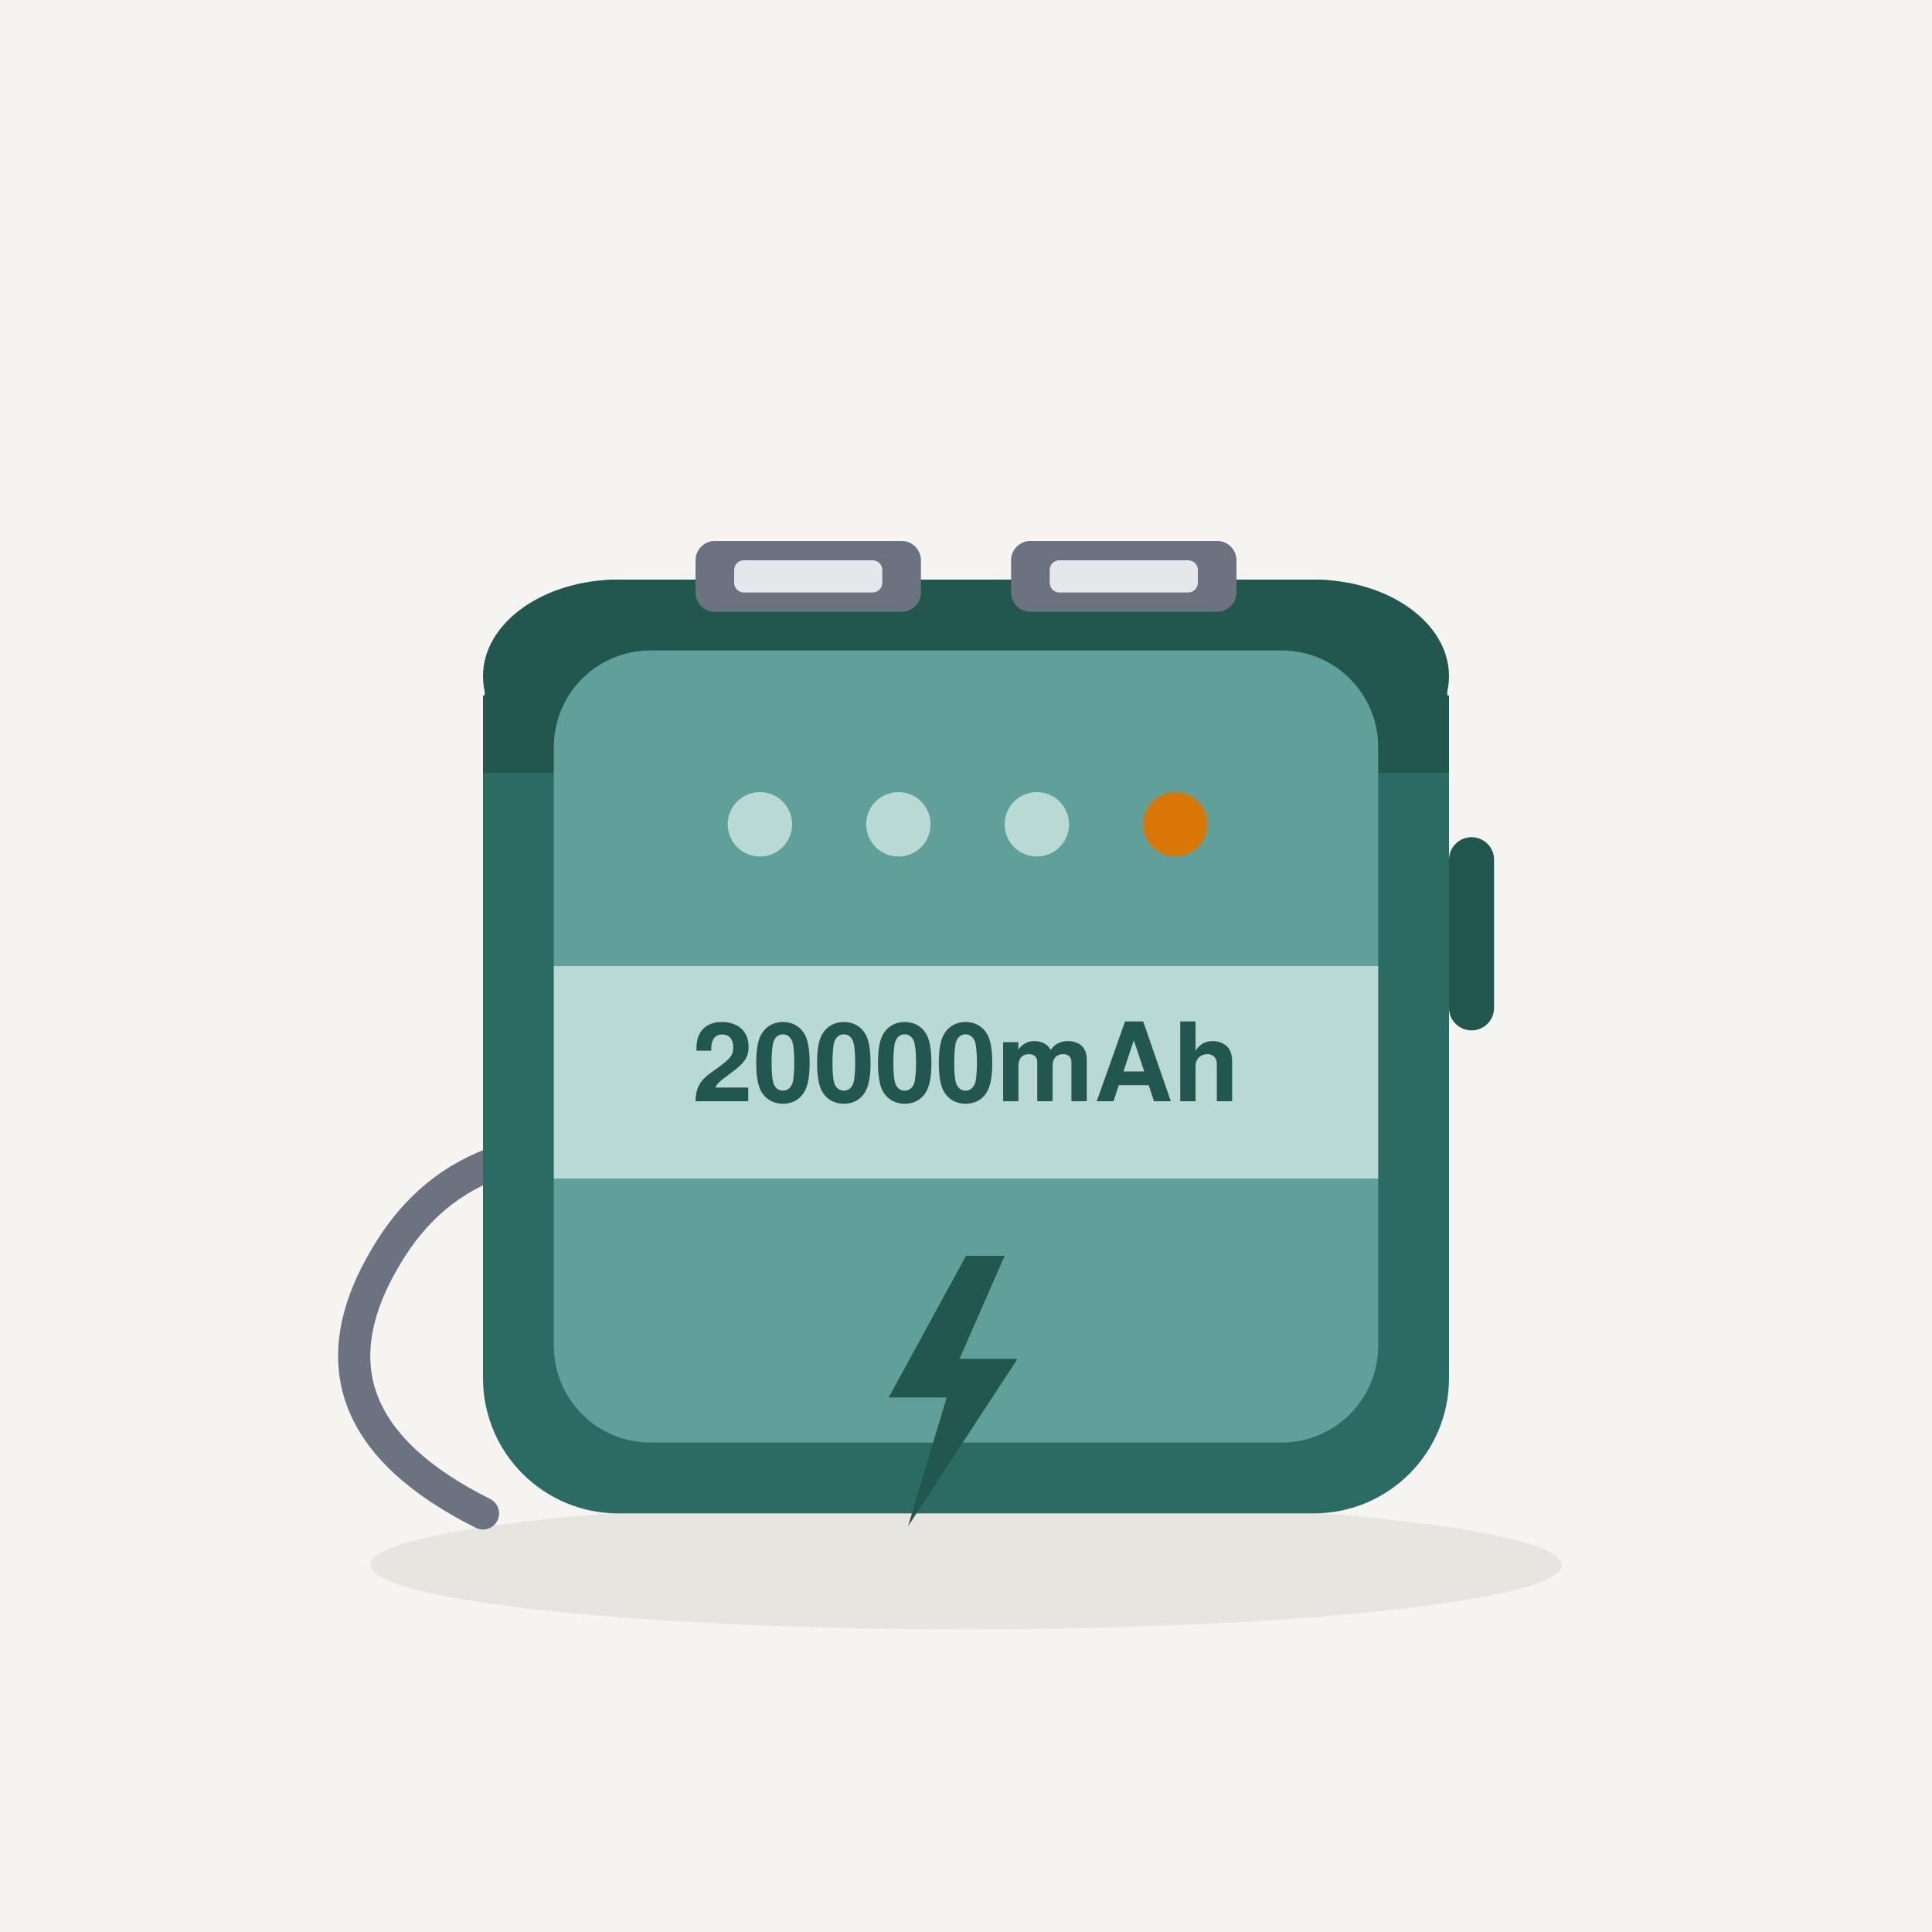
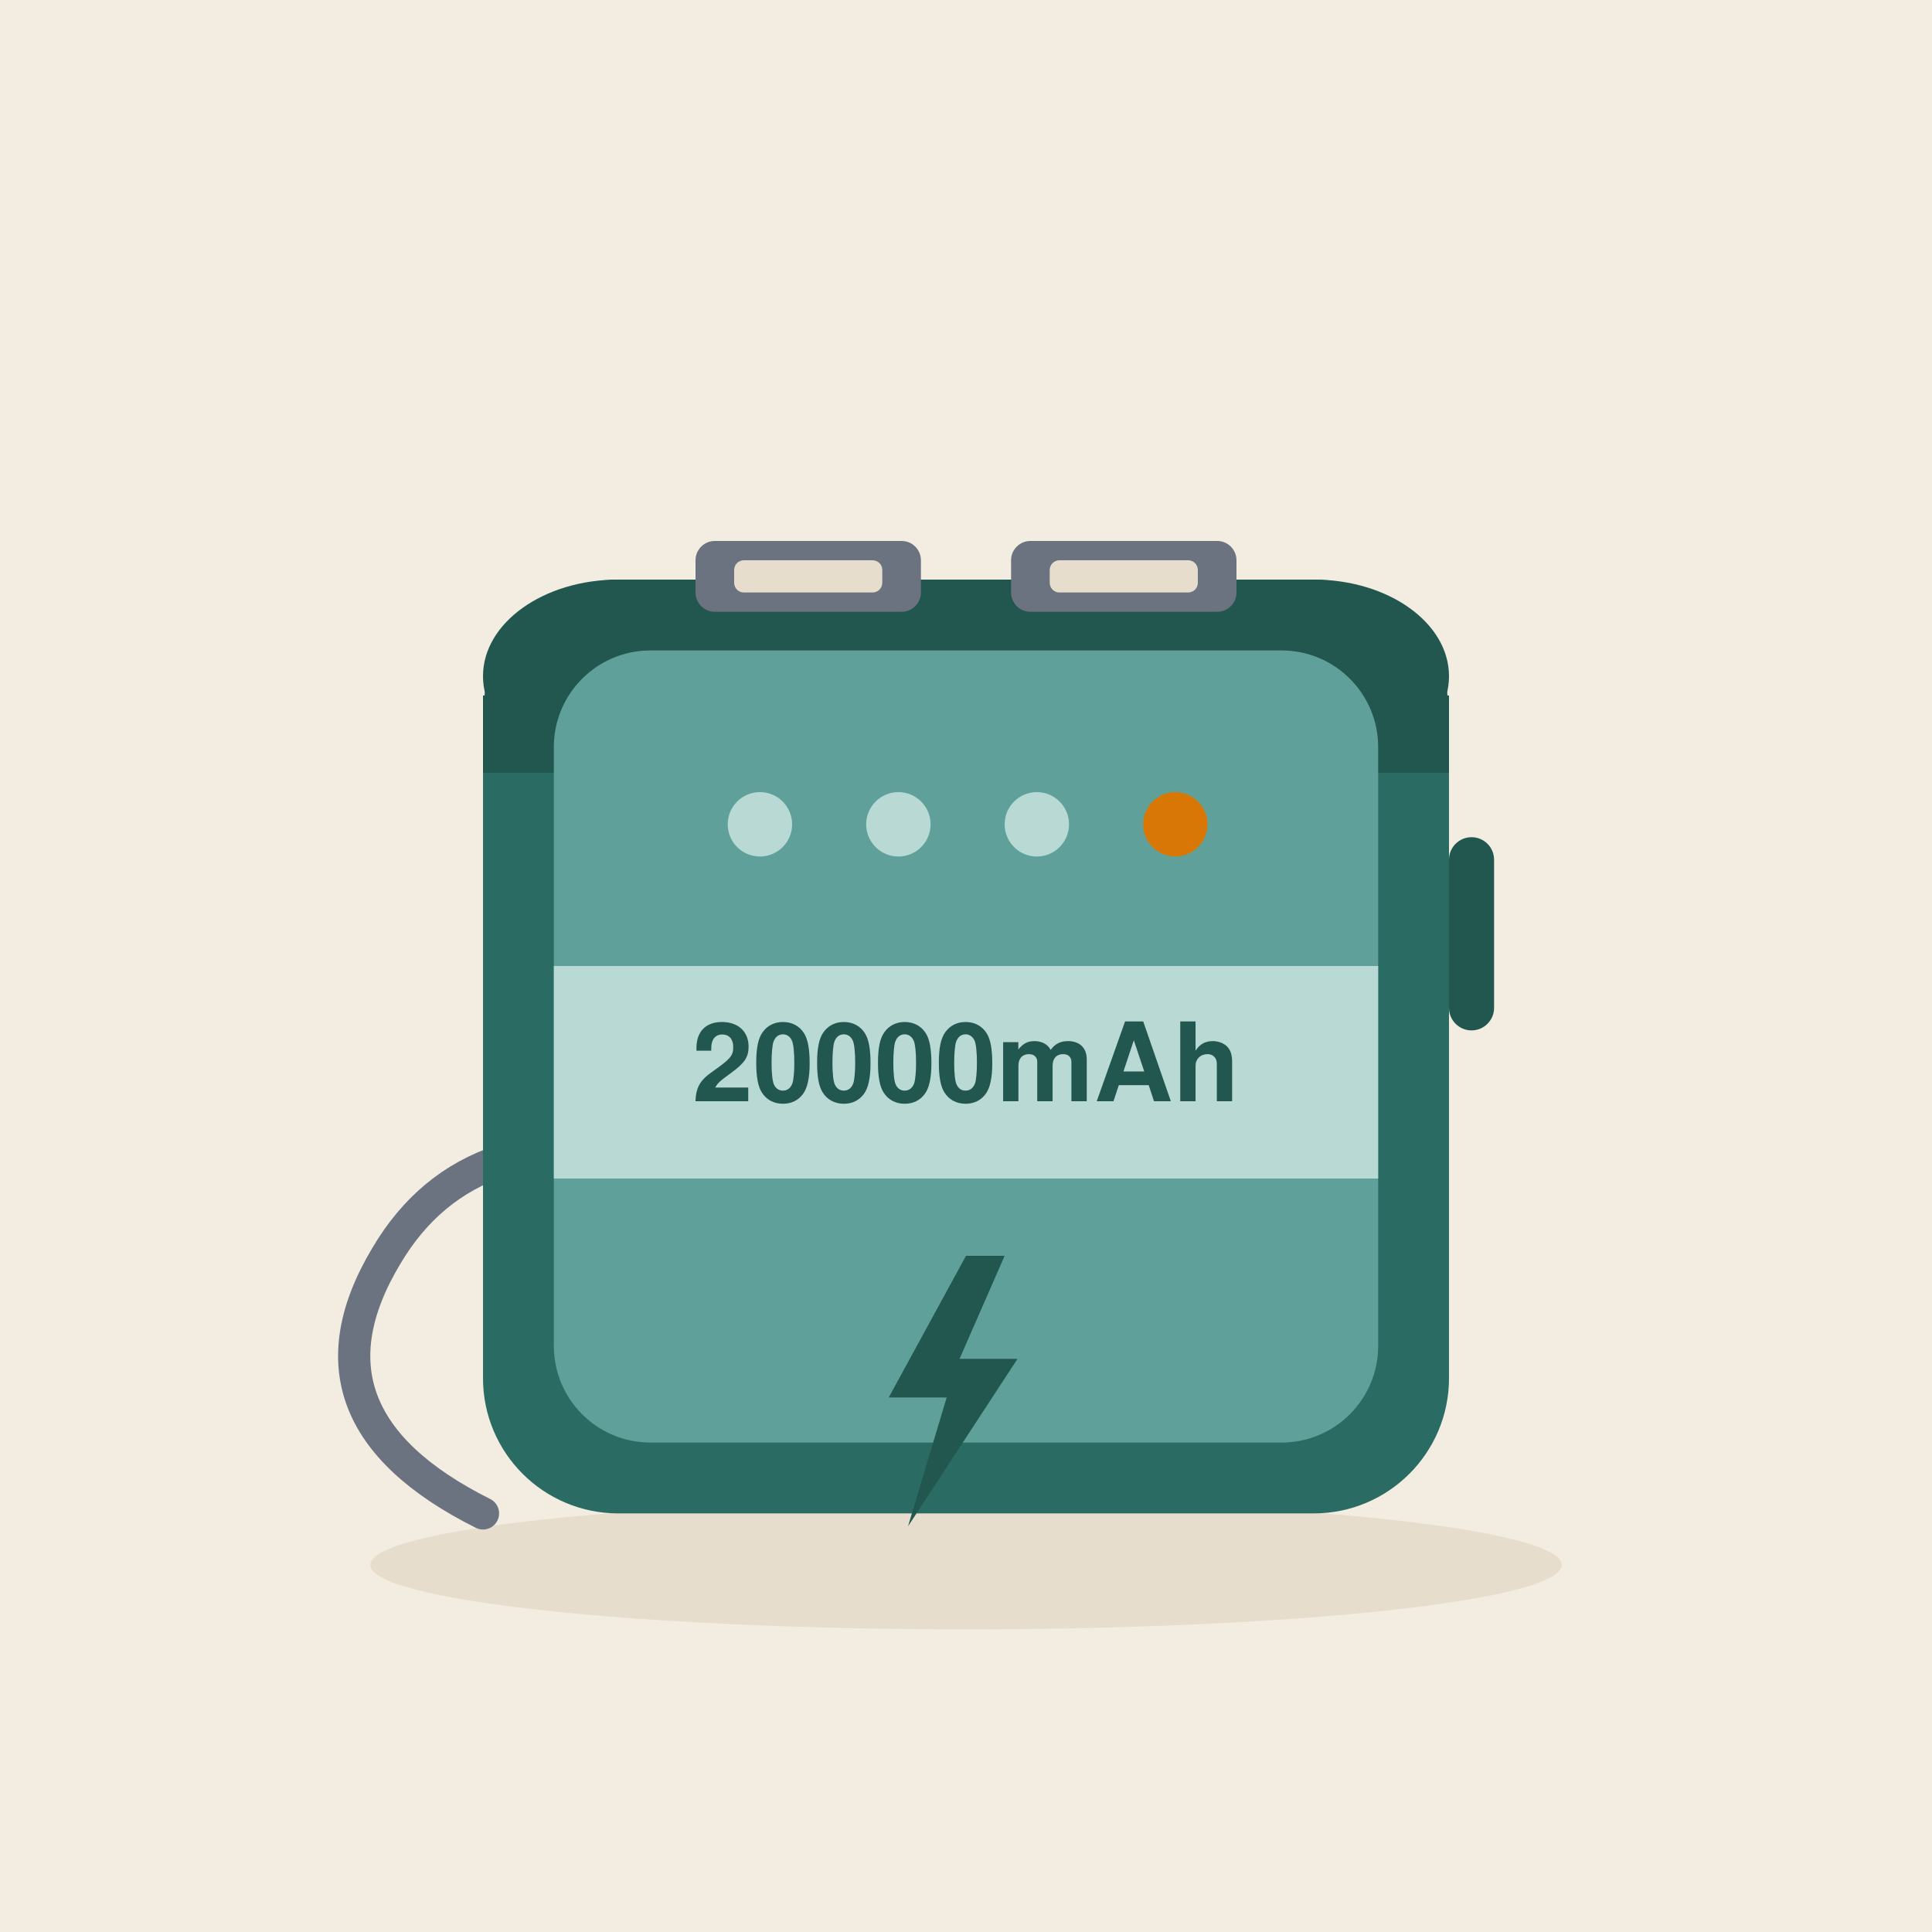
<svg xmlns="http://www.w3.org/2000/svg" viewBox="0 0 600 600">
-   <rect width="600" height="600" fill="#F5F4F1" />
-   <ellipse cx="300" cy="486" rx="185" ry="20" fill="#E7E5E0" />
+   <rect width="600" height="600" fill="#F2ECE1" />
+   <ellipse cx="300" cy="486" rx="185" ry="20" fill="#E6DDCC" />
  <path d="M150 470 q-60 -30 -30 -80 q26 -44 90 -30" fill="none" stroke="#6B7280" stroke-width="10" stroke-linecap="round" />
  <rect x="196" y="346" width="44" height="24" rx="6" fill="#9CA3AF" />
  <g>
    <rect x="150" y="180" width="300" height="290" rx="42" fill="#2A6B63" />
    <rect x="150" y="180" width="300" height="60" rx="42" fill="#22574F" />
    <rect x="150" y="216" width="300" height="24" fill="#22574F" />
    <rect x="172" y="202" width="256" height="246" rx="30" fill="#5FA19A" />
    <rect x="172" y="300" width="256" height="66" fill="#B9D9D5" />
    <text x="300" y="342" text-anchor="middle" font-family="Helvetica, Arial, sans-serif" font-size="34" font-weight="bold" fill="#22574F">20000mAh</text>
    <g>
      <circle cx="236" cy="256" r="10" fill="#B9D9D5" />
      <circle cx="279" cy="256" r="10" fill="#B9D9D5" />
      <circle cx="322" cy="256" r="10" fill="#B9D9D5" />
      <circle cx="365" cy="256" r="10" fill="#D97706" />
    </g>
    <path d="M300 390 l-24 44 18 0 -12 40 34 -52 -18 0 14 -32 z" fill="#22574F" />
    <rect x="450" y="260" width="14" height="60" rx="7" fill="#22574F" />
  </g>
  <rect x="216" y="168" width="70" height="22" rx="6" fill="#6B7280" />
-   <rect x="228" y="174" width="46" height="10" rx="3" fill="#E5E7EB" />
+   <rect x="228" y="174" width="46" height="10" rx="3" fill="#E6DDCC" />
  <rect x="314" y="168" width="70" height="22" rx="6" fill="#6B7280" />
-   <rect x="326" y="174" width="46" height="10" rx="3" fill="#E5E7EB" />
+   <rect x="326" y="174" width="46" height="10" rx="3" fill="#E6DDCC" />
</svg>
